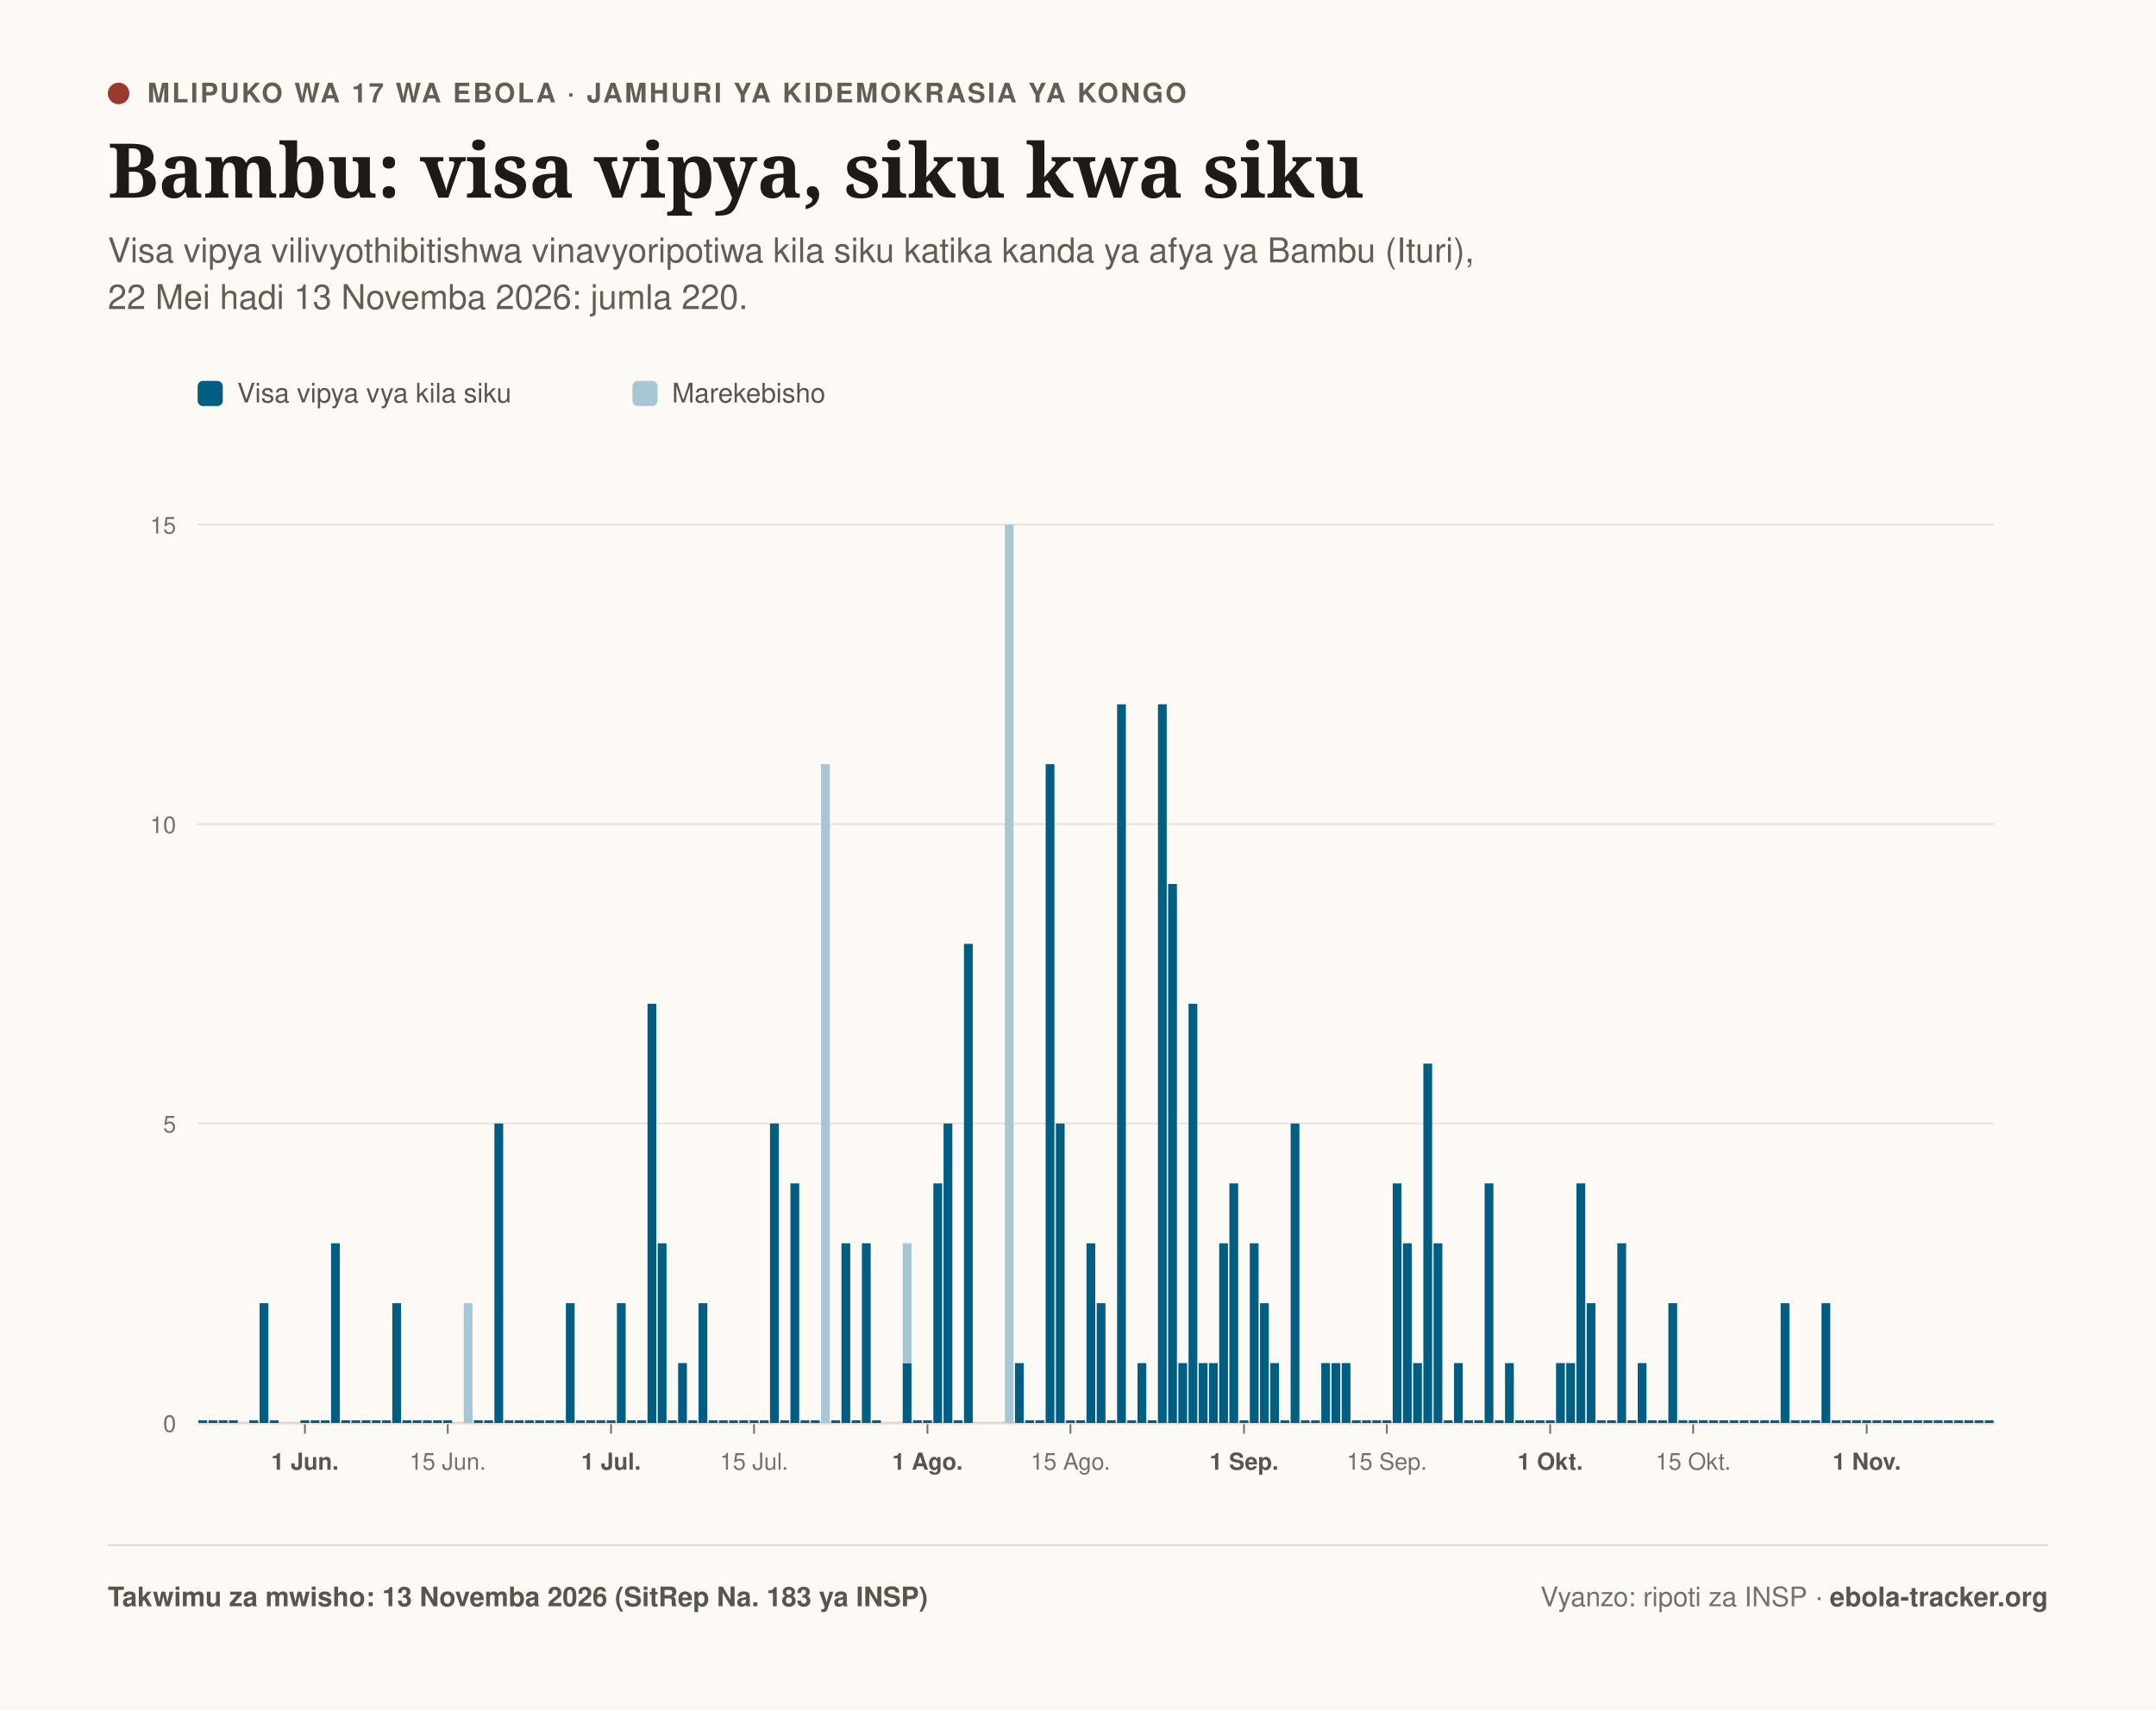
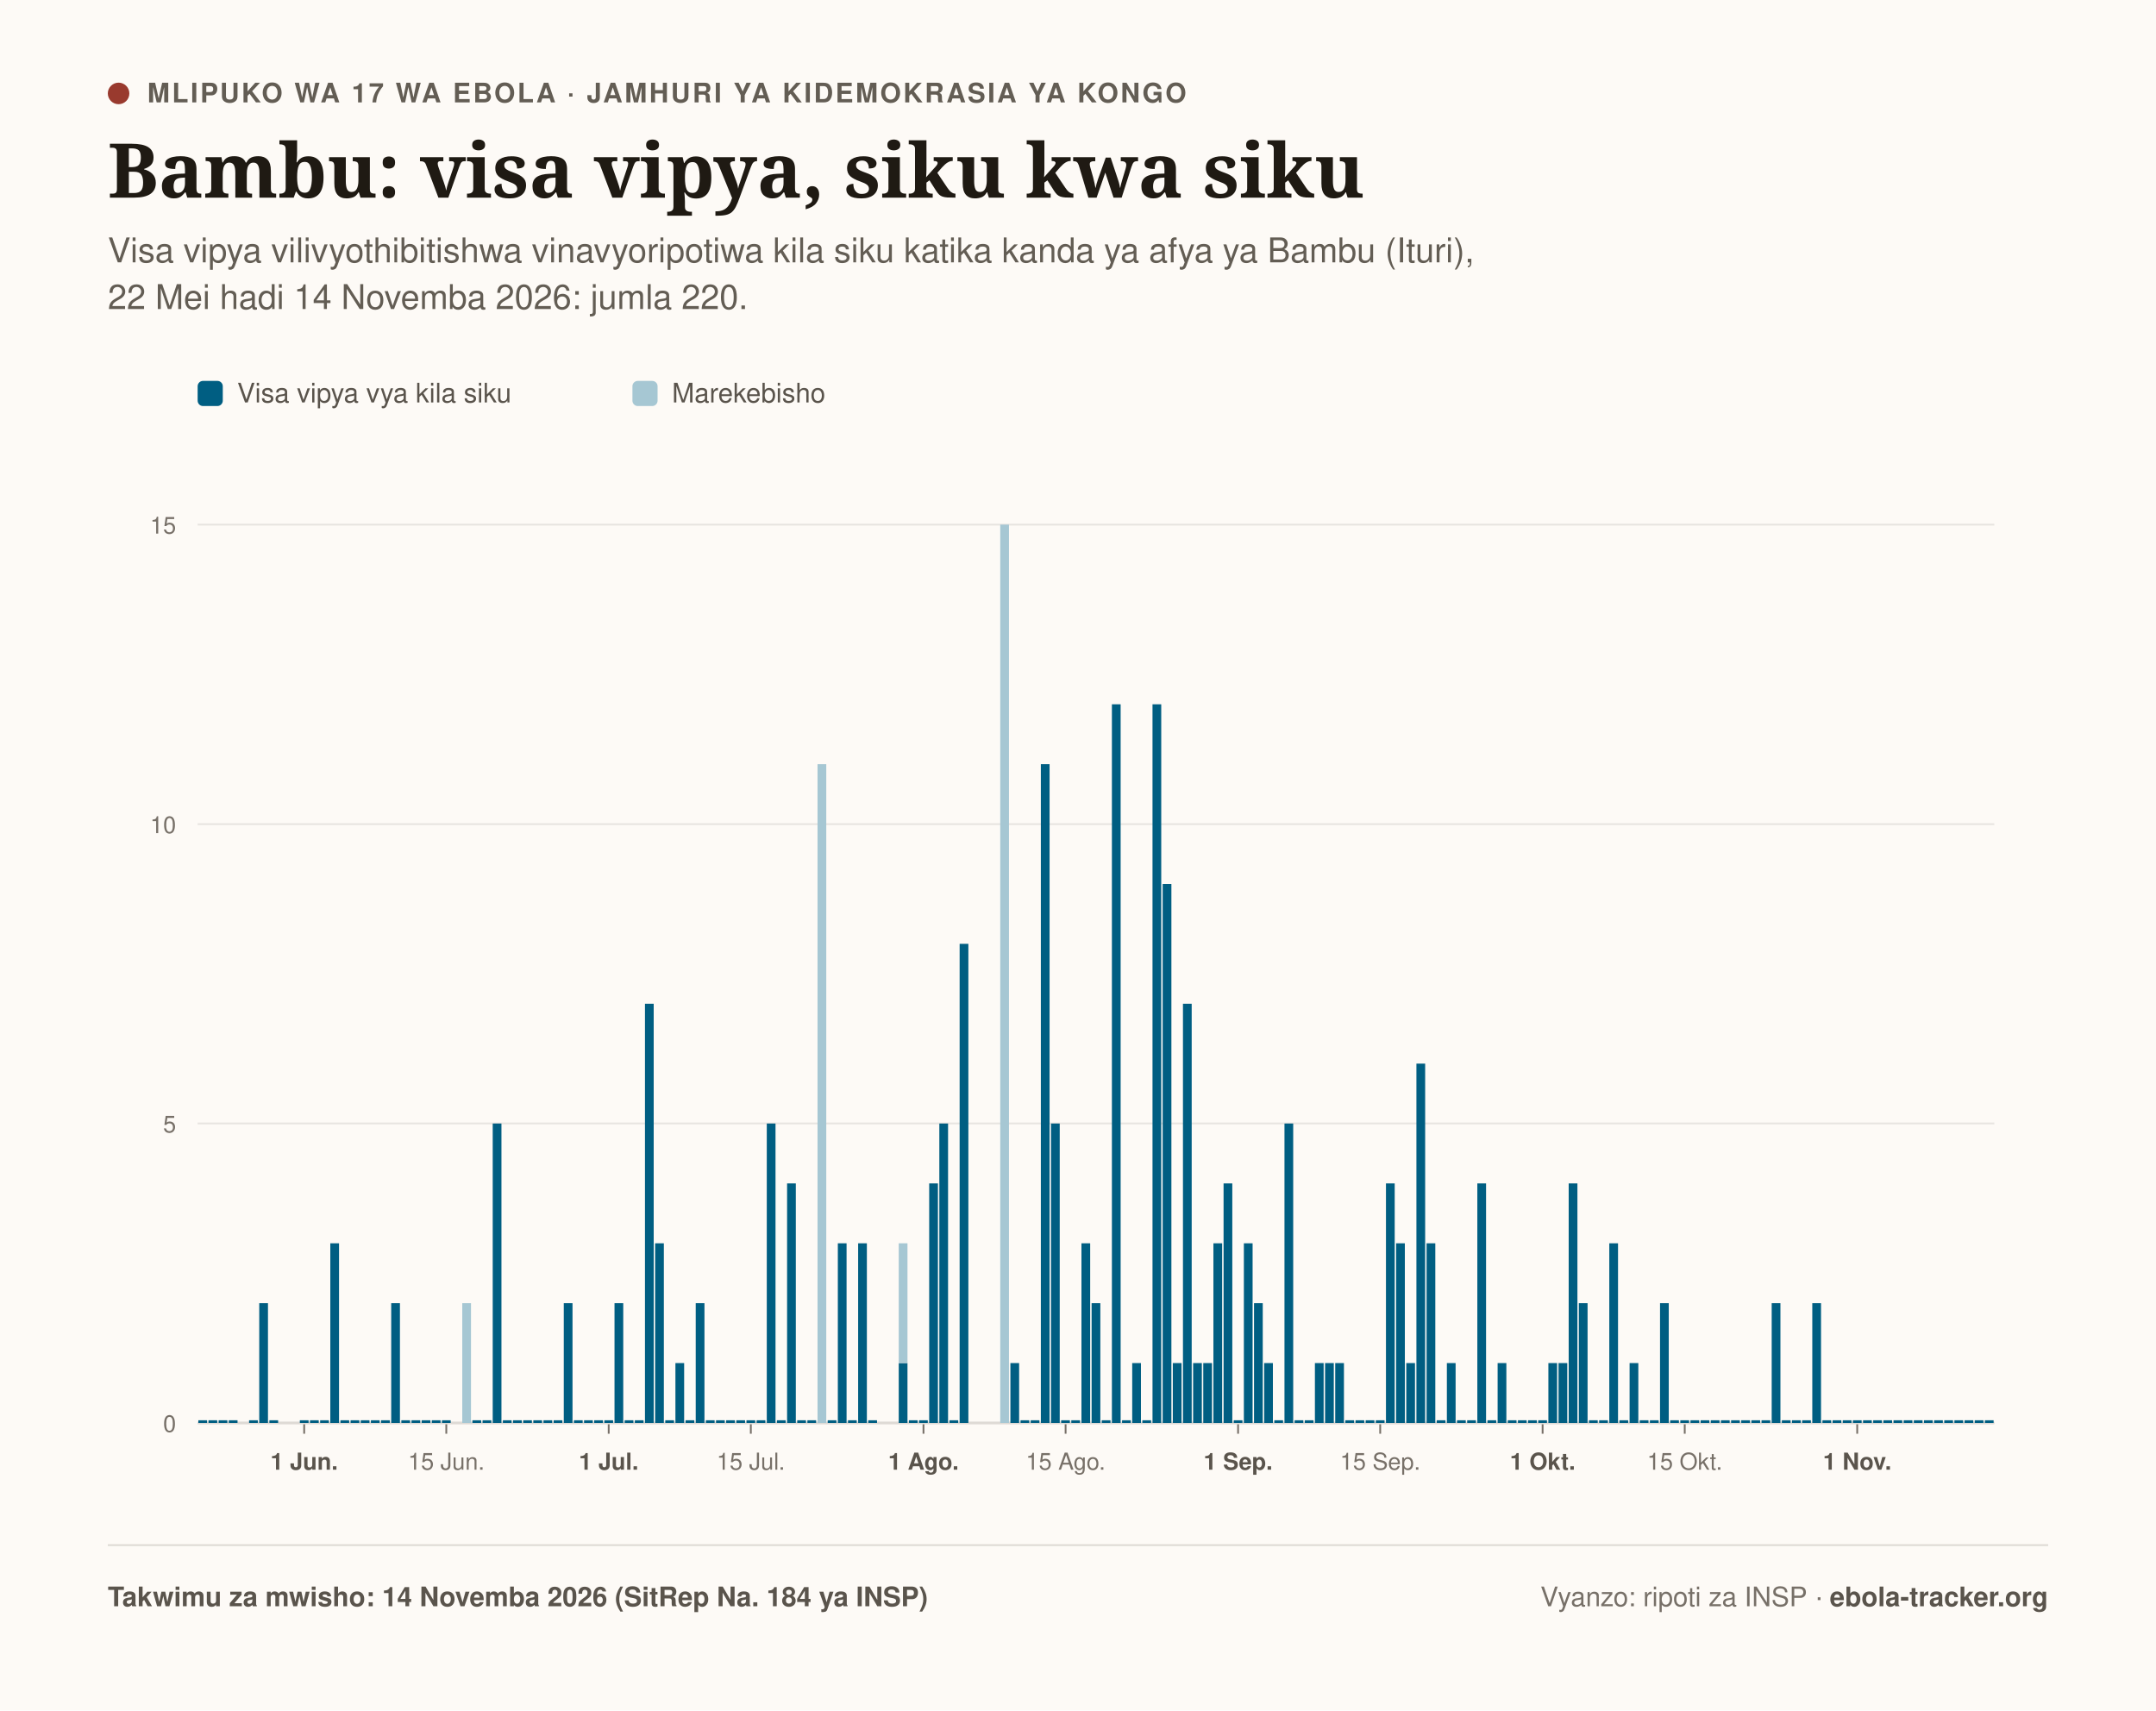
- <svg xmlns="http://www.w3.org/2000/svg" viewBox="0 0 1200 952" role="img" aria-label="Bambu: visa vipya, siku kwa siku. Visa vipya vilivyothibitishwa vinavyoripotiwa kila siku katika kanda ya afya ya Bambu (Ituri), 22 Mei hadi 13 Novemba 2026: jumla 220.">
+ <svg xmlns="http://www.w3.org/2000/svg" viewBox="0 0 1200 952" role="img" aria-label="Bambu: visa vipya, siku kwa siku. Visa vipya vilivyothibitishwa vinavyoripotiwa kila siku katika kanda ya afya ya Bambu (Ituri), 22 Mei hadi 14 Novemba 2026: jumla 220.">
  <rect width="1200" height="952" fill="#FDFAF6" />
  <circle cx="66" cy="52" r="6" fill="#993A2E" />
  <text x="82.0" y="57.0" font-family="'Public Sans',Helvetica,Arial,sans-serif" font-size="15" font-weight="700" fill="#635D54" text-anchor="start" letter-spacing=".08em">MLIPUKO WA 17 WA EBOLA · JAMHURI YA KIDEMOKRASIA YA KONGO</text>
  <text x="60.0" y="110.0" font-family="'Source Serif 4',Georgia,serif" font-size="42" font-weight="600" fill="#1F1A13" text-anchor="start">Bambu: visa vipya, siku kwa siku</text>
  <text x="60.0" y="146.0" font-family="'Public Sans',Helvetica,Arial,sans-serif" font-size="19" font-weight="400" fill="#635D54" text-anchor="start">Visa vipya vilivyothibitishwa vinavyoripotiwa kila siku katika kanda ya afya ya Bambu (Ituri),</text>
-   <text x="60.0" y="172.0" font-family="'Public Sans',Helvetica,Arial,sans-serif" font-size="19" font-weight="400" fill="#635D54" text-anchor="start">22 Mei hadi 13 Novemba 2026: jumla 220.</text>
+   <text x="60.0" y="172.0" font-family="'Public Sans',Helvetica,Arial,sans-serif" font-size="19" font-weight="400" fill="#635D54" text-anchor="start">22 Mei hadi 14 Novemba 2026: jumla 220.</text>
  <rect x="110" y="212" width="14" height="14" rx="3" fill="#005E82" />
  <text x="132.0" y="224.0" font-family="'Public Sans',Helvetica,Arial,sans-serif" font-size="15" font-weight="400" fill="#5A544C" text-anchor="start">Visa vipya vya kila siku</text>
  <rect x="352" y="212" width="14" height="14" rx="3" fill="#a6c7d3" />
  <text x="374.0" y="224.0" font-family="'Public Sans',Helvetica,Arial,sans-serif" font-size="15" font-weight="400" fill="#5A544C" text-anchor="start">Marekebisho</text>
  <line x1="110" x2="1110" y1="792.0" y2="792.0" stroke="#E7E4E0" />
  <text x="98.0" y="797.0" font-family="'Public Sans',Helvetica,Arial,sans-serif" font-size="13" font-weight="400" fill="#777068" text-anchor="end">0</text>
  <line x1="110" x2="1110" y1="625.3" y2="625.3" stroke="#E7E4E0" />
  <text x="98.0" y="630.3" font-family="'Public Sans',Helvetica,Arial,sans-serif" font-size="13" font-weight="400" fill="#777068" text-anchor="end">5</text>
  <line x1="110" x2="1110" y1="458.7" y2="458.7" stroke="#E7E4E0" />
  <text x="98.0" y="463.7" font-family="'Public Sans',Helvetica,Arial,sans-serif" font-size="13" font-weight="400" fill="#777068" text-anchor="end">10</text>
  <line x1="110" x2="1110" y1="292.0" y2="292.0" stroke="#E7E4E0" />
  <text x="98.0" y="297.0" font-family="'Public Sans',Helvetica,Arial,sans-serif" font-size="13" font-weight="400" fill="#777068" text-anchor="end">15</text>
-   <line x1="169.7" x2="169.7" y1="792" y2="798" stroke="#777068" />
-   <text x="169.7" y="818.0" font-family="'Public Sans',Helvetica,Arial,sans-serif" font-size="13" font-weight="600" fill="#5A544C" text-anchor="middle">1 Jun.</text>
-   <line x1="249.2" x2="249.2" y1="792" y2="798" stroke="#777068" />
-   <text x="249.2" y="818.0" font-family="'Public Sans',Helvetica,Arial,sans-serif" font-size="13" font-weight="400" fill="#777068" text-anchor="middle">15 Jun.</text>
-   <line x1="340.1" x2="340.1" y1="792" y2="798" stroke="#777068" />
-   <text x="340.1" y="818.0" font-family="'Public Sans',Helvetica,Arial,sans-serif" font-size="13" font-weight="600" fill="#5A544C" text-anchor="middle">1 Jul.</text>
-   <line x1="419.7" x2="419.7" y1="792" y2="798" stroke="#777068" />
-   <text x="419.7" y="818.0" font-family="'Public Sans',Helvetica,Arial,sans-serif" font-size="13" font-weight="400" fill="#777068" text-anchor="middle">15 Jul.</text>
-   <line x1="516.2" x2="516.2" y1="792" y2="798" stroke="#777068" />
-   <text x="516.2" y="818.0" font-family="'Public Sans',Helvetica,Arial,sans-serif" font-size="13" font-weight="600" fill="#5A544C" text-anchor="middle">1 Ago.</text>
-   <line x1="595.8" x2="595.8" y1="792" y2="798" stroke="#777068" />
-   <text x="595.8" y="818.0" font-family="'Public Sans',Helvetica,Arial,sans-serif" font-size="13" font-weight="400" fill="#777068" text-anchor="middle">15 Ago.</text>
-   <line x1="692.4" x2="692.4" y1="792" y2="798" stroke="#777068" />
-   <text x="692.4" y="818.0" font-family="'Public Sans',Helvetica,Arial,sans-serif" font-size="13" font-weight="600" fill="#5A544C" text-anchor="middle">1 Sep.</text>
-   <line x1="771.9" x2="771.9" y1="792" y2="798" stroke="#777068" />
-   <text x="771.9" y="818.0" font-family="'Public Sans',Helvetica,Arial,sans-serif" font-size="13" font-weight="400" fill="#777068" text-anchor="middle">15 Sep.</text>
-   <line x1="862.8" x2="862.8" y1="792" y2="798" stroke="#777068" />
-   <text x="862.8" y="818.0" font-family="'Public Sans',Helvetica,Arial,sans-serif" font-size="13" font-weight="600" fill="#5A544C" text-anchor="middle">1 Okt.</text>
-   <line x1="942.4" x2="942.4" y1="792" y2="798" stroke="#777068" />
-   <text x="942.4" y="818.0" font-family="'Public Sans',Helvetica,Arial,sans-serif" font-size="13" font-weight="400" fill="#777068" text-anchor="middle">15 Okt.</text>
-   <line x1="1039.0" x2="1039.0" y1="792" y2="798" stroke="#777068" />
-   <text x="1039.0" y="818.0" font-family="'Public Sans',Helvetica,Arial,sans-serif" font-size="13" font-weight="600" fill="#5A544C" text-anchor="middle">1 Nov.</text>
+   <line x1="169.3" x2="169.3" y1="792" y2="798" stroke="#777068" />
+   <text x="169.3" y="818.0" font-family="'Public Sans',Helvetica,Arial,sans-serif" font-size="13" font-weight="600" fill="#5A544C" text-anchor="middle">1 Jun.</text>
+   <line x1="248.4" x2="248.4" y1="792" y2="798" stroke="#777068" />
+   <text x="248.4" y="818.0" font-family="'Public Sans',Helvetica,Arial,sans-serif" font-size="13" font-weight="400" fill="#777068" text-anchor="middle">15 Jun.</text>
+   <line x1="338.8" x2="338.8" y1="792" y2="798" stroke="#777068" />
+   <text x="338.8" y="818.0" font-family="'Public Sans',Helvetica,Arial,sans-serif" font-size="13" font-weight="600" fill="#5A544C" text-anchor="middle">1 Jul.</text>
+   <line x1="417.9" x2="417.9" y1="792" y2="798" stroke="#777068" />
+   <text x="417.9" y="818.0" font-family="'Public Sans',Helvetica,Arial,sans-serif" font-size="13" font-weight="400" fill="#777068" text-anchor="middle">15 Jul.</text>
+   <line x1="514.0" x2="514.0" y1="792" y2="798" stroke="#777068" />
+   <text x="514.0" y="818.0" font-family="'Public Sans',Helvetica,Arial,sans-serif" font-size="13" font-weight="600" fill="#5A544C" text-anchor="middle">1 Ago.</text>
+   <line x1="593.1" x2="593.1" y1="792" y2="798" stroke="#777068" />
+   <text x="593.1" y="818.0" font-family="'Public Sans',Helvetica,Arial,sans-serif" font-size="13" font-weight="400" fill="#777068" text-anchor="middle">15 Ago.</text>
+   <line x1="689.1" x2="689.1" y1="792" y2="798" stroke="#777068" />
+   <text x="689.1" y="818.0" font-family="'Public Sans',Helvetica,Arial,sans-serif" font-size="13" font-weight="600" fill="#5A544C" text-anchor="middle">1 Sep.</text>
+   <line x1="768.2" x2="768.2" y1="792" y2="798" stroke="#777068" />
+   <text x="768.2" y="818.0" font-family="'Public Sans',Helvetica,Arial,sans-serif" font-size="13" font-weight="400" fill="#777068" text-anchor="middle">15 Sep.</text>
+   <line x1="858.6" x2="858.6" y1="792" y2="798" stroke="#777068" />
+   <text x="858.6" y="818.0" font-family="'Public Sans',Helvetica,Arial,sans-serif" font-size="13" font-weight="600" fill="#5A544C" text-anchor="middle">1 Okt.</text>
+   <line x1="937.7" x2="937.7" y1="792" y2="798" stroke="#777068" />
+   <text x="937.7" y="818.0" font-family="'Public Sans',Helvetica,Arial,sans-serif" font-size="13" font-weight="400" fill="#777068" text-anchor="middle">15 Okt.</text>
+   <line x1="1033.7" x2="1033.7" y1="792" y2="798" stroke="#777068" />
+   <text x="1033.7" y="818.0" font-family="'Public Sans',Helvetica,Arial,sans-serif" font-size="13" font-weight="600" fill="#5A544C" text-anchor="middle">1 Nov.</text>
  <line x1="110" x2="1110" y1="792" y2="792" stroke="#DEDAD5" stroke-width="1.5" />
-   <rect x="110.40" y="790.50" width="4.89" height="1.50" fill="#005E82" />
-   <rect x="116.08" y="790.50" width="4.89" height="1.50" fill="#005E82" />
-   <rect x="121.76" y="790.50" width="4.89" height="1.50" fill="#005E82" />
-   <rect x="127.44" y="790.50" width="4.89" height="1.50" fill="#005E82" />
-   <rect x="138.81" y="790.50" width="4.89" height="1.50" fill="#005E82" />
-   <rect x="144.49" y="725.33" width="4.89" height="66.67" fill="#005E82" />
-   <rect x="150.17" y="790.50" width="4.89" height="1.50" fill="#005E82" />
-   <rect x="167.22" y="790.50" width="4.89" height="1.50" fill="#005E82" />
-   <rect x="172.90" y="790.50" width="4.89" height="1.50" fill="#005E82" />
-   <rect x="178.58" y="790.50" width="4.89" height="1.50" fill="#005E82" />
-   <rect x="184.26" y="692.00" width="4.89" height="100.00" fill="#005E82" />
-   <rect x="189.94" y="790.50" width="4.89" height="1.50" fill="#005E82" />
-   <rect x="195.62" y="790.50" width="4.89" height="1.50" fill="#005E82" />
-   <rect x="201.31" y="790.50" width="4.89" height="1.50" fill="#005E82" />
-   <rect x="206.99" y="790.50" width="4.89" height="1.50" fill="#005E82" />
-   <rect x="212.67" y="790.50" width="4.89" height="1.50" fill="#005E82" />
-   <rect x="218.35" y="725.33" width="4.89" height="66.67" fill="#005E82" />
-   <rect x="224.03" y="790.50" width="4.89" height="1.50" fill="#005E82" />
-   <rect x="229.72" y="790.50" width="4.89" height="1.50" fill="#005E82" />
-   <rect x="235.40" y="790.50" width="4.89" height="1.50" fill="#005E82" />
-   <rect x="241.08" y="790.50" width="4.89" height="1.50" fill="#005E82" />
-   <rect x="246.76" y="790.50" width="4.89" height="1.50" fill="#005E82" />
-   <rect x="258.12" y="725.33" width="4.89" height="66.67" fill="#a6c7d3" />
-   <rect x="263.81" y="790.50" width="4.89" height="1.50" fill="#005E82" />
-   <rect x="269.49" y="790.50" width="4.89" height="1.50" fill="#005E82" />
-   <rect x="275.17" y="625.33" width="4.89" height="166.67" fill="#005E82" />
-   <rect x="280.85" y="790.50" width="4.89" height="1.50" fill="#005E82" />
-   <rect x="286.53" y="790.50" width="4.89" height="1.50" fill="#005E82" />
-   <rect x="292.22" y="790.50" width="4.89" height="1.50" fill="#005E82" />
-   <rect x="297.90" y="790.50" width="4.89" height="1.50" fill="#005E82" />
-   <rect x="303.58" y="790.50" width="4.89" height="1.50" fill="#005E82" />
-   <rect x="309.26" y="790.50" width="4.89" height="1.50" fill="#005E82" />
-   <rect x="314.94" y="725.33" width="4.89" height="66.67" fill="#005E82" />
-   <rect x="320.62" y="790.50" width="4.89" height="1.50" fill="#005E82" />
-   <rect x="326.31" y="790.50" width="4.89" height="1.50" fill="#005E82" />
-   <rect x="331.99" y="790.50" width="4.89" height="1.50" fill="#005E82" />
-   <rect x="337.67" y="790.50" width="4.89" height="1.50" fill="#005E82" />
-   <rect x="343.35" y="725.33" width="4.89" height="66.67" fill="#005E82" />
-   <rect x="349.03" y="790.50" width="4.89" height="1.50" fill="#005E82" />
-   <rect x="354.72" y="790.50" width="4.89" height="1.50" fill="#005E82" />
-   <rect x="360.40" y="558.67" width="4.89" height="233.33" fill="#005E82" />
-   <rect x="366.08" y="692.00" width="4.89" height="100.00" fill="#005E82" />
-   <rect x="371.76" y="790.50" width="4.89" height="1.50" fill="#005E82" />
-   <rect x="377.44" y="758.67" width="4.89" height="33.33" fill="#005E82" />
-   <rect x="383.12" y="790.50" width="4.89" height="1.50" fill="#005E82" />
-   <rect x="388.81" y="725.33" width="4.89" height="66.67" fill="#005E82" />
-   <rect x="394.49" y="790.50" width="4.89" height="1.50" fill="#005E82" />
-   <rect x="400.17" y="790.50" width="4.89" height="1.50" fill="#005E82" />
-   <rect x="405.85" y="790.50" width="4.89" height="1.50" fill="#005E82" />
-   <rect x="411.53" y="790.50" width="4.89" height="1.50" fill="#005E82" />
-   <rect x="417.22" y="790.50" width="4.89" height="1.50" fill="#005E82" />
-   <rect x="422.90" y="790.50" width="4.89" height="1.50" fill="#005E82" />
-   <rect x="428.58" y="625.33" width="4.89" height="166.67" fill="#005E82" />
-   <rect x="434.26" y="790.50" width="4.89" height="1.50" fill="#005E82" />
-   <rect x="439.94" y="658.67" width="4.89" height="133.33" fill="#005E82" />
-   <rect x="445.62" y="790.50" width="4.89" height="1.50" fill="#005E82" />
-   <rect x="451.31" y="790.50" width="4.89" height="1.50" fill="#005E82" />
-   <rect x="456.99" y="425.33" width="4.89" height="366.67" fill="#a6c7d3" />
-   <rect x="462.67" y="790.50" width="4.89" height="1.50" fill="#005E82" />
-   <rect x="468.35" y="692.00" width="4.89" height="100.00" fill="#005E82" />
-   <rect x="474.03" y="790.50" width="4.89" height="1.50" fill="#005E82" />
-   <rect x="479.72" y="692.00" width="4.89" height="100.00" fill="#005E82" />
-   <rect x="485.40" y="790.50" width="4.89" height="1.50" fill="#005E82" />
-   <rect x="502.44" y="758.67" width="4.89" height="33.33" fill="#005E82" />
-   <rect x="502.44" y="692.00" width="4.89" height="66.67" fill="#a6c7d3" />
-   <rect x="508.12" y="790.50" width="4.89" height="1.50" fill="#005E82" />
-   <rect x="513.81" y="790.50" width="4.89" height="1.50" fill="#005E82" />
-   <rect x="519.49" y="658.67" width="4.89" height="133.33" fill="#005E82" />
-   <rect x="525.17" y="625.33" width="4.89" height="166.67" fill="#005E82" />
-   <rect x="530.85" y="790.50" width="4.89" height="1.50" fill="#005E82" />
-   <rect x="536.53" y="525.33" width="4.89" height="266.67" fill="#005E82" />
-   <rect x="559.26" y="292.00" width="4.89" height="500.00" fill="#a6c7d3" />
-   <rect x="564.94" y="758.67" width="4.89" height="33.33" fill="#005E82" />
-   <rect x="570.62" y="790.50" width="4.89" height="1.50" fill="#005E82" />
-   <rect x="576.31" y="790.50" width="4.89" height="1.50" fill="#005E82" />
-   <rect x="581.99" y="425.33" width="4.89" height="366.67" fill="#005E82" />
-   <rect x="587.67" y="625.33" width="4.89" height="166.67" fill="#005E82" />
-   <rect x="593.35" y="790.50" width="4.89" height="1.50" fill="#005E82" />
-   <rect x="599.03" y="790.50" width="4.89" height="1.50" fill="#005E82" />
-   <rect x="604.72" y="692.00" width="4.89" height="100.00" fill="#005E82" />
-   <rect x="610.40" y="725.33" width="4.89" height="66.67" fill="#005E82" />
-   <rect x="616.08" y="790.50" width="4.89" height="1.50" fill="#005E82" />
-   <rect x="621.76" y="392.00" width="4.89" height="400.00" fill="#005E82" />
-   <rect x="627.44" y="790.50" width="4.89" height="1.50" fill="#005E82" />
-   <rect x="633.12" y="758.67" width="4.89" height="33.33" fill="#005E82" />
-   <rect x="638.81" y="790.50" width="4.89" height="1.50" fill="#005E82" />
-   <rect x="644.49" y="392.00" width="4.89" height="400.00" fill="#005E82" />
-   <rect x="650.17" y="492.00" width="4.89" height="300.00" fill="#005E82" />
-   <rect x="655.85" y="758.67" width="4.89" height="33.33" fill="#005E82" />
-   <rect x="661.53" y="558.67" width="4.89" height="233.33" fill="#005E82" />
-   <rect x="667.22" y="758.67" width="4.89" height="33.33" fill="#005E82" />
-   <rect x="672.90" y="758.67" width="4.89" height="33.33" fill="#005E82" />
-   <rect x="678.58" y="692.00" width="4.89" height="100.00" fill="#005E82" />
-   <rect x="684.26" y="658.67" width="4.89" height="133.33" fill="#005E82" />
-   <rect x="689.94" y="790.50" width="4.89" height="1.50" fill="#005E82" />
-   <rect x="695.62" y="692.00" width="4.89" height="100.00" fill="#005E82" />
-   <rect x="701.31" y="725.33" width="4.89" height="66.67" fill="#005E82" />
-   <rect x="706.99" y="758.67" width="4.89" height="33.33" fill="#005E82" />
-   <rect x="712.67" y="790.50" width="4.89" height="1.50" fill="#005E82" />
-   <rect x="718.35" y="625.33" width="4.89" height="166.67" fill="#005E82" />
-   <rect x="724.03" y="790.50" width="4.89" height="1.50" fill="#005E82" />
-   <rect x="729.72" y="790.50" width="4.89" height="1.50" fill="#005E82" />
-   <rect x="735.40" y="758.67" width="4.89" height="33.33" fill="#005E82" />
-   <rect x="741.08" y="758.67" width="4.89" height="33.33" fill="#005E82" />
-   <rect x="746.76" y="758.67" width="4.89" height="33.33" fill="#005E82" />
-   <rect x="752.44" y="790.50" width="4.89" height="1.50" fill="#005E82" />
-   <rect x="758.12" y="790.50" width="4.89" height="1.50" fill="#005E82" />
-   <rect x="763.81" y="790.50" width="4.89" height="1.50" fill="#005E82" />
-   <rect x="769.49" y="790.50" width="4.89" height="1.50" fill="#005E82" />
-   <rect x="775.17" y="658.67" width="4.89" height="133.33" fill="#005E82" />
-   <rect x="780.85" y="692.00" width="4.89" height="100.00" fill="#005E82" />
-   <rect x="786.53" y="758.67" width="4.89" height="33.33" fill="#005E82" />
-   <rect x="792.22" y="592.00" width="4.89" height="200.00" fill="#005E82" />
-   <rect x="797.90" y="692.00" width="4.89" height="100.00" fill="#005E82" />
-   <rect x="803.58" y="790.50" width="4.89" height="1.50" fill="#005E82" />
-   <rect x="809.26" y="758.67" width="4.89" height="33.33" fill="#005E82" />
-   <rect x="814.94" y="790.50" width="4.89" height="1.50" fill="#005E82" />
-   <rect x="820.62" y="790.50" width="4.89" height="1.50" fill="#005E82" />
-   <rect x="826.31" y="658.67" width="4.89" height="133.33" fill="#005E82" />
-   <rect x="831.99" y="790.50" width="4.89" height="1.50" fill="#005E82" />
-   <rect x="837.67" y="758.67" width="4.89" height="33.33" fill="#005E82" />
-   <rect x="843.35" y="790.50" width="4.89" height="1.50" fill="#005E82" />
-   <rect x="849.03" y="790.50" width="4.89" height="1.50" fill="#005E82" />
-   <rect x="854.72" y="790.50" width="4.89" height="1.50" fill="#005E82" />
-   <rect x="860.40" y="790.50" width="4.89" height="1.50" fill="#005E82" />
-   <rect x="866.08" y="758.67" width="4.89" height="33.33" fill="#005E82" />
-   <rect x="871.76" y="758.67" width="4.89" height="33.33" fill="#005E82" />
-   <rect x="877.44" y="658.67" width="4.89" height="133.33" fill="#005E82" />
-   <rect x="883.12" y="725.33" width="4.89" height="66.67" fill="#005E82" />
-   <rect x="888.81" y="790.50" width="4.89" height="1.50" fill="#005E82" />
-   <rect x="894.49" y="790.50" width="4.89" height="1.50" fill="#005E82" />
-   <rect x="900.17" y="692.00" width="4.89" height="100.00" fill="#005E82" />
-   <rect x="905.85" y="790.50" width="4.89" height="1.50" fill="#005E82" />
-   <rect x="911.53" y="758.67" width="4.89" height="33.33" fill="#005E82" />
-   <rect x="917.22" y="790.50" width="4.89" height="1.50" fill="#005E82" />
-   <rect x="922.90" y="790.50" width="4.89" height="1.50" fill="#005E82" />
-   <rect x="928.58" y="725.33" width="4.89" height="66.67" fill="#005E82" />
-   <rect x="934.26" y="790.50" width="4.89" height="1.50" fill="#005E82" />
-   <rect x="939.94" y="790.50" width="4.89" height="1.50" fill="#005E82" />
-   <rect x="945.62" y="790.50" width="4.89" height="1.50" fill="#005E82" />
-   <rect x="951.31" y="790.50" width="4.89" height="1.50" fill="#005E82" />
-   <rect x="956.99" y="790.50" width="4.89" height="1.50" fill="#005E82" />
-   <rect x="962.67" y="790.50" width="4.89" height="1.50" fill="#005E82" />
-   <rect x="968.35" y="790.50" width="4.89" height="1.50" fill="#005E82" />
-   <rect x="974.03" y="790.50" width="4.89" height="1.50" fill="#005E82" />
-   <rect x="979.72" y="790.50" width="4.89" height="1.50" fill="#005E82" />
-   <rect x="985.40" y="790.50" width="4.89" height="1.50" fill="#005E82" />
-   <rect x="991.08" y="725.33" width="4.89" height="66.67" fill="#005E82" />
-   <rect x="996.76" y="790.50" width="4.89" height="1.50" fill="#005E82" />
-   <rect x="1002.44" y="790.50" width="4.89" height="1.50" fill="#005E82" />
-   <rect x="1008.12" y="790.50" width="4.89" height="1.50" fill="#005E82" />
-   <rect x="1013.81" y="725.33" width="4.89" height="66.67" fill="#005E82" />
-   <rect x="1019.49" y="790.50" width="4.89" height="1.50" fill="#005E82" />
-   <rect x="1025.17" y="790.50" width="4.89" height="1.50" fill="#005E82" />
-   <rect x="1030.85" y="790.50" width="4.89" height="1.50" fill="#005E82" />
-   <rect x="1036.53" y="790.50" width="4.89" height="1.50" fill="#005E82" />
-   <rect x="1042.22" y="790.50" width="4.89" height="1.50" fill="#005E82" />
-   <rect x="1047.90" y="790.50" width="4.89" height="1.50" fill="#005E82" />
-   <rect x="1053.58" y="790.50" width="4.89" height="1.50" fill="#005E82" />
-   <rect x="1059.26" y="790.50" width="4.89" height="1.50" fill="#005E82" />
-   <rect x="1064.94" y="790.50" width="4.89" height="1.50" fill="#005E82" />
-   <rect x="1070.62" y="790.50" width="4.89" height="1.50" fill="#005E82" />
-   <rect x="1076.31" y="790.50" width="4.89" height="1.50" fill="#005E82" />
-   <rect x="1081.99" y="790.50" width="4.89" height="1.50" fill="#005E82" />
-   <rect x="1087.67" y="790.50" width="4.89" height="1.50" fill="#005E82" />
-   <rect x="1093.35" y="790.50" width="4.89" height="1.50" fill="#005E82" />
-   <rect x="1099.03" y="790.50" width="4.89" height="1.50" fill="#005E82" />
-   <rect x="1104.72" y="790.50" width="4.89" height="1.50" fill="#005E82" />
+   <rect x="110.40" y="790.50" width="4.86" height="1.50" fill="#005E82" />
+   <rect x="116.05" y="790.50" width="4.86" height="1.50" fill="#005E82" />
+   <rect x="121.69" y="790.50" width="4.86" height="1.50" fill="#005E82" />
+   <rect x="127.34" y="790.50" width="4.86" height="1.50" fill="#005E82" />
+   <rect x="138.64" y="790.50" width="4.86" height="1.50" fill="#005E82" />
+   <rect x="144.29" y="725.33" width="4.86" height="66.67" fill="#005E82" />
+   <rect x="149.94" y="790.50" width="4.86" height="1.50" fill="#005E82" />
+   <rect x="166.89" y="790.50" width="4.86" height="1.50" fill="#005E82" />
+   <rect x="172.54" y="790.50" width="4.86" height="1.50" fill="#005E82" />
+   <rect x="178.19" y="790.50" width="4.86" height="1.50" fill="#005E82" />
+   <rect x="183.84" y="692.00" width="4.86" height="100.00" fill="#005E82" />
+   <rect x="189.49" y="790.50" width="4.86" height="1.50" fill="#005E82" />
+   <rect x="195.14" y="790.50" width="4.86" height="1.50" fill="#005E82" />
+   <rect x="200.79" y="790.50" width="4.86" height="1.50" fill="#005E82" />
+   <rect x="206.44" y="790.50" width="4.86" height="1.50" fill="#005E82" />
+   <rect x="212.09" y="790.50" width="4.86" height="1.50" fill="#005E82" />
+   <rect x="217.74" y="725.33" width="4.86" height="66.67" fill="#005E82" />
+   <rect x="223.39" y="790.50" width="4.86" height="1.50" fill="#005E82" />
+   <rect x="229.04" y="790.50" width="4.86" height="1.50" fill="#005E82" />
+   <rect x="234.69" y="790.50" width="4.86" height="1.50" fill="#005E82" />
+   <rect x="240.34" y="790.50" width="4.86" height="1.50" fill="#005E82" />
+   <rect x="245.99" y="790.50" width="4.86" height="1.50" fill="#005E82" />
+   <rect x="257.29" y="725.33" width="4.86" height="66.67" fill="#a6c7d3" />
+   <rect x="262.94" y="790.50" width="4.86" height="1.50" fill="#005E82" />
+   <rect x="268.59" y="790.50" width="4.86" height="1.50" fill="#005E82" />
+   <rect x="274.24" y="625.33" width="4.86" height="166.67" fill="#005E82" />
+   <rect x="279.89" y="790.50" width="4.86" height="1.50" fill="#005E82" />
+   <rect x="285.54" y="790.50" width="4.86" height="1.50" fill="#005E82" />
+   <rect x="291.19" y="790.50" width="4.86" height="1.50" fill="#005E82" />
+   <rect x="296.84" y="790.50" width="4.86" height="1.50" fill="#005E82" />
+   <rect x="302.49" y="790.50" width="4.86" height="1.50" fill="#005E82" />
+   <rect x="308.14" y="790.50" width="4.86" height="1.50" fill="#005E82" />
+   <rect x="313.79" y="725.33" width="4.86" height="66.67" fill="#005E82" />
+   <rect x="319.44" y="790.50" width="4.86" height="1.50" fill="#005E82" />
+   <rect x="325.08" y="790.50" width="4.86" height="1.50" fill="#005E82" />
+   <rect x="330.73" y="790.50" width="4.86" height="1.50" fill="#005E82" />
+   <rect x="336.38" y="790.50" width="4.86" height="1.50" fill="#005E82" />
+   <rect x="342.03" y="725.33" width="4.86" height="66.67" fill="#005E82" />
+   <rect x="347.68" y="790.50" width="4.86" height="1.50" fill="#005E82" />
+   <rect x="353.33" y="790.50" width="4.86" height="1.50" fill="#005E82" />
+   <rect x="358.98" y="558.67" width="4.86" height="233.33" fill="#005E82" />
+   <rect x="364.63" y="692.00" width="4.86" height="100.00" fill="#005E82" />
+   <rect x="370.28" y="790.50" width="4.86" height="1.50" fill="#005E82" />
+   <rect x="375.93" y="758.67" width="4.86" height="33.33" fill="#005E82" />
+   <rect x="381.58" y="790.50" width="4.86" height="1.50" fill="#005E82" />
+   <rect x="387.23" y="725.33" width="4.86" height="66.67" fill="#005E82" />
+   <rect x="392.88" y="790.50" width="4.86" height="1.50" fill="#005E82" />
+   <rect x="398.53" y="790.50" width="4.86" height="1.50" fill="#005E82" />
+   <rect x="404.18" y="790.50" width="4.86" height="1.50" fill="#005E82" />
+   <rect x="409.83" y="790.50" width="4.86" height="1.50" fill="#005E82" />
+   <rect x="415.48" y="790.50" width="4.86" height="1.50" fill="#005E82" />
+   <rect x="421.13" y="790.50" width="4.86" height="1.50" fill="#005E82" />
+   <rect x="426.78" y="625.33" width="4.86" height="166.67" fill="#005E82" />
+   <rect x="432.43" y="790.50" width="4.86" height="1.50" fill="#005E82" />
+   <rect x="438.08" y="658.67" width="4.86" height="133.33" fill="#005E82" />
+   <rect x="443.73" y="790.50" width="4.86" height="1.50" fill="#005E82" />
+   <rect x="449.38" y="790.50" width="4.86" height="1.50" fill="#005E82" />
+   <rect x="455.03" y="425.33" width="4.86" height="366.67" fill="#a6c7d3" />
+   <rect x="460.68" y="790.50" width="4.86" height="1.50" fill="#005E82" />
+   <rect x="466.33" y="692.00" width="4.86" height="100.00" fill="#005E82" />
+   <rect x="471.98" y="790.50" width="4.86" height="1.50" fill="#005E82" />
+   <rect x="477.63" y="692.00" width="4.86" height="100.00" fill="#005E82" />
+   <rect x="483.28" y="790.50" width="4.86" height="1.50" fill="#005E82" />
+   <rect x="500.23" y="758.67" width="4.86" height="33.33" fill="#005E82" />
+   <rect x="500.23" y="692.00" width="4.86" height="66.67" fill="#a6c7d3" />
+   <rect x="505.88" y="790.50" width="4.86" height="1.50" fill="#005E82" />
+   <rect x="511.53" y="790.50" width="4.86" height="1.50" fill="#005E82" />
+   <rect x="517.18" y="658.67" width="4.86" height="133.33" fill="#005E82" />
+   <rect x="522.82" y="625.33" width="4.86" height="166.67" fill="#005E82" />
+   <rect x="528.47" y="790.50" width="4.86" height="1.50" fill="#005E82" />
+   <rect x="534.12" y="525.33" width="4.86" height="266.67" fill="#005E82" />
+   <rect x="556.72" y="292.00" width="4.86" height="500.00" fill="#a6c7d3" />
+   <rect x="562.37" y="758.67" width="4.86" height="33.33" fill="#005E82" />
+   <rect x="568.02" y="790.50" width="4.86" height="1.50" fill="#005E82" />
+   <rect x="573.67" y="790.50" width="4.86" height="1.50" fill="#005E82" />
+   <rect x="579.32" y="425.33" width="4.86" height="366.67" fill="#005E82" />
+   <rect x="584.97" y="625.33" width="4.86" height="166.67" fill="#005E82" />
+   <rect x="590.62" y="790.50" width="4.86" height="1.50" fill="#005E82" />
+   <rect x="596.27" y="790.50" width="4.86" height="1.50" fill="#005E82" />
+   <rect x="601.92" y="692.00" width="4.86" height="100.00" fill="#005E82" />
+   <rect x="607.57" y="725.33" width="4.86" height="66.67" fill="#005E82" />
+   <rect x="613.22" y="790.50" width="4.86" height="1.50" fill="#005E82" />
+   <rect x="618.87" y="392.00" width="4.86" height="400.00" fill="#005E82" />
+   <rect x="624.52" y="790.50" width="4.86" height="1.50" fill="#005E82" />
+   <rect x="630.17" y="758.67" width="4.86" height="33.33" fill="#005E82" />
+   <rect x="635.82" y="790.50" width="4.86" height="1.50" fill="#005E82" />
+   <rect x="641.47" y="392.00" width="4.86" height="400.00" fill="#005E82" />
+   <rect x="647.12" y="492.00" width="4.86" height="300.00" fill="#005E82" />
+   <rect x="652.77" y="758.67" width="4.86" height="33.33" fill="#005E82" />
+   <rect x="658.42" y="558.67" width="4.86" height="233.33" fill="#005E82" />
+   <rect x="664.07" y="758.67" width="4.86" height="33.33" fill="#005E82" />
+   <rect x="669.72" y="758.67" width="4.86" height="33.33" fill="#005E82" />
+   <rect x="675.37" y="692.00" width="4.86" height="100.00" fill="#005E82" />
+   <rect x="681.02" y="658.67" width="4.86" height="133.33" fill="#005E82" />
+   <rect x="686.67" y="790.50" width="4.86" height="1.50" fill="#005E82" />
+   <rect x="692.32" y="692.00" width="4.86" height="100.00" fill="#005E82" />
+   <rect x="697.97" y="725.33" width="4.86" height="66.67" fill="#005E82" />
+   <rect x="703.62" y="758.67" width="4.86" height="33.33" fill="#005E82" />
+   <rect x="709.27" y="790.50" width="4.86" height="1.50" fill="#005E82" />
+   <rect x="714.92" y="625.33" width="4.86" height="166.67" fill="#005E82" />
+   <rect x="720.56" y="790.50" width="4.86" height="1.50" fill="#005E82" />
+   <rect x="726.21" y="790.50" width="4.86" height="1.50" fill="#005E82" />
+   <rect x="731.86" y="758.67" width="4.86" height="33.33" fill="#005E82" />
+   <rect x="737.51" y="758.67" width="4.86" height="33.33" fill="#005E82" />
+   <rect x="743.16" y="758.67" width="4.86" height="33.33" fill="#005E82" />
+   <rect x="748.81" y="790.50" width="4.86" height="1.50" fill="#005E82" />
+   <rect x="754.46" y="790.50" width="4.86" height="1.50" fill="#005E82" />
+   <rect x="760.11" y="790.50" width="4.86" height="1.50" fill="#005E82" />
+   <rect x="765.76" y="790.50" width="4.86" height="1.50" fill="#005E82" />
+   <rect x="771.41" y="658.67" width="4.86" height="133.33" fill="#005E82" />
+   <rect x="777.06" y="692.00" width="4.86" height="100.00" fill="#005E82" />
+   <rect x="782.71" y="758.67" width="4.86" height="33.33" fill="#005E82" />
+   <rect x="788.36" y="592.00" width="4.86" height="200.00" fill="#005E82" />
+   <rect x="794.01" y="692.00" width="4.86" height="100.00" fill="#005E82" />
+   <rect x="799.66" y="790.50" width="4.86" height="1.50" fill="#005E82" />
+   <rect x="805.31" y="758.67" width="4.86" height="33.33" fill="#005E82" />
+   <rect x="810.96" y="790.50" width="4.86" height="1.50" fill="#005E82" />
+   <rect x="816.61" y="790.50" width="4.86" height="1.50" fill="#005E82" />
+   <rect x="822.26" y="658.67" width="4.86" height="133.33" fill="#005E82" />
+   <rect x="827.91" y="790.50" width="4.86" height="1.50" fill="#005E82" />
+   <rect x="833.56" y="758.67" width="4.86" height="33.33" fill="#005E82" />
+   <rect x="839.21" y="790.50" width="4.86" height="1.50" fill="#005E82" />
+   <rect x="844.86" y="790.50" width="4.86" height="1.50" fill="#005E82" />
+   <rect x="850.51" y="790.50" width="4.86" height="1.50" fill="#005E82" />
+   <rect x="856.16" y="790.50" width="4.86" height="1.50" fill="#005E82" />
+   <rect x="861.81" y="758.67" width="4.86" height="33.33" fill="#005E82" />
+   <rect x="867.46" y="758.67" width="4.86" height="33.33" fill="#005E82" />
+   <rect x="873.11" y="658.67" width="4.86" height="133.33" fill="#005E82" />
+   <rect x="878.76" y="725.33" width="4.86" height="66.67" fill="#005E82" />
+   <rect x="884.41" y="790.50" width="4.86" height="1.50" fill="#005E82" />
+   <rect x="890.06" y="790.50" width="4.86" height="1.50" fill="#005E82" />
+   <rect x="895.71" y="692.00" width="4.86" height="100.00" fill="#005E82" />
+   <rect x="901.36" y="790.50" width="4.86" height="1.50" fill="#005E82" />
+   <rect x="907.01" y="758.67" width="4.86" height="33.33" fill="#005E82" />
+   <rect x="912.66" y="790.50" width="4.86" height="1.50" fill="#005E82" />
+   <rect x="918.31" y="790.50" width="4.86" height="1.50" fill="#005E82" />
+   <rect x="923.95" y="725.33" width="4.86" height="66.67" fill="#005E82" />
+   <rect x="929.60" y="790.50" width="4.86" height="1.50" fill="#005E82" />
+   <rect x="935.25" y="790.50" width="4.86" height="1.50" fill="#005E82" />
+   <rect x="940.90" y="790.50" width="4.86" height="1.50" fill="#005E82" />
+   <rect x="946.55" y="790.50" width="4.86" height="1.50" fill="#005E82" />
+   <rect x="952.20" y="790.50" width="4.86" height="1.50" fill="#005E82" />
+   <rect x="957.85" y="790.50" width="4.86" height="1.50" fill="#005E82" />
+   <rect x="963.50" y="790.50" width="4.86" height="1.50" fill="#005E82" />
+   <rect x="969.15" y="790.50" width="4.86" height="1.50" fill="#005E82" />
+   <rect x="974.80" y="790.50" width="4.86" height="1.50" fill="#005E82" />
+   <rect x="980.45" y="790.50" width="4.86" height="1.50" fill="#005E82" />
+   <rect x="986.10" y="725.33" width="4.86" height="66.67" fill="#005E82" />
+   <rect x="991.75" y="790.50" width="4.86" height="1.50" fill="#005E82" />
+   <rect x="997.40" y="790.50" width="4.86" height="1.50" fill="#005E82" />
+   <rect x="1003.05" y="790.50" width="4.86" height="1.50" fill="#005E82" />
+   <rect x="1008.70" y="725.33" width="4.86" height="66.67" fill="#005E82" />
+   <rect x="1014.35" y="790.50" width="4.86" height="1.50" fill="#005E82" />
+   <rect x="1020.00" y="790.50" width="4.86" height="1.50" fill="#005E82" />
+   <rect x="1025.65" y="790.50" width="4.86" height="1.50" fill="#005E82" />
+   <rect x="1031.30" y="790.50" width="4.86" height="1.50" fill="#005E82" />
+   <rect x="1036.95" y="790.50" width="4.86" height="1.50" fill="#005E82" />
+   <rect x="1042.60" y="790.50" width="4.86" height="1.50" fill="#005E82" />
+   <rect x="1048.25" y="790.50" width="4.86" height="1.50" fill="#005E82" />
+   <rect x="1053.90" y="790.50" width="4.86" height="1.50" fill="#005E82" />
+   <rect x="1059.55" y="790.50" width="4.86" height="1.50" fill="#005E82" />
+   <rect x="1065.20" y="790.50" width="4.86" height="1.50" fill="#005E82" />
+   <rect x="1070.85" y="790.50" width="4.86" height="1.50" fill="#005E82" />
+   <rect x="1076.50" y="790.50" width="4.86" height="1.50" fill="#005E82" />
+   <rect x="1082.15" y="790.50" width="4.86" height="1.50" fill="#005E82" />
+   <rect x="1087.80" y="790.50" width="4.86" height="1.50" fill="#005E82" />
+   <rect x="1093.45" y="790.50" width="4.86" height="1.50" fill="#005E82" />
+   <rect x="1099.10" y="790.50" width="4.86" height="1.50" fill="#005E82" />
+   <rect x="1104.75" y="790.50" width="4.86" height="1.50" fill="#005E82" />
  <line x1="60" x2="1140" y1="860" y2="860" stroke="#DEDAD5" />
-   <text x="60.0" y="894.0" font-family="'Public Sans',Helvetica,Arial,sans-serif" font-size="15" font-weight="600" fill="#5A544C" text-anchor="start">Takwimu za mwisho: 13 Novemba 2026 (SitRep Na. 183 ya INSP)</text>
+   <text x="60.0" y="894.0" font-family="'Public Sans',Helvetica,Arial,sans-serif" font-size="15" font-weight="600" fill="#5A544C" text-anchor="start">Takwimu za mwisho: 14 Novemba 2026 (SitRep Na. 184 ya INSP)</text>
  <text x="1140" y="894" text-anchor="end" font-family="'Public Sans',Helvetica,Arial,sans-serif" font-size="15" fill="#777068">Vyanzo: ripoti za INSP · <tspan font-weight="700" fill="#5A544C">ebola-tracker.org</tspan>
  </text>
</svg>
